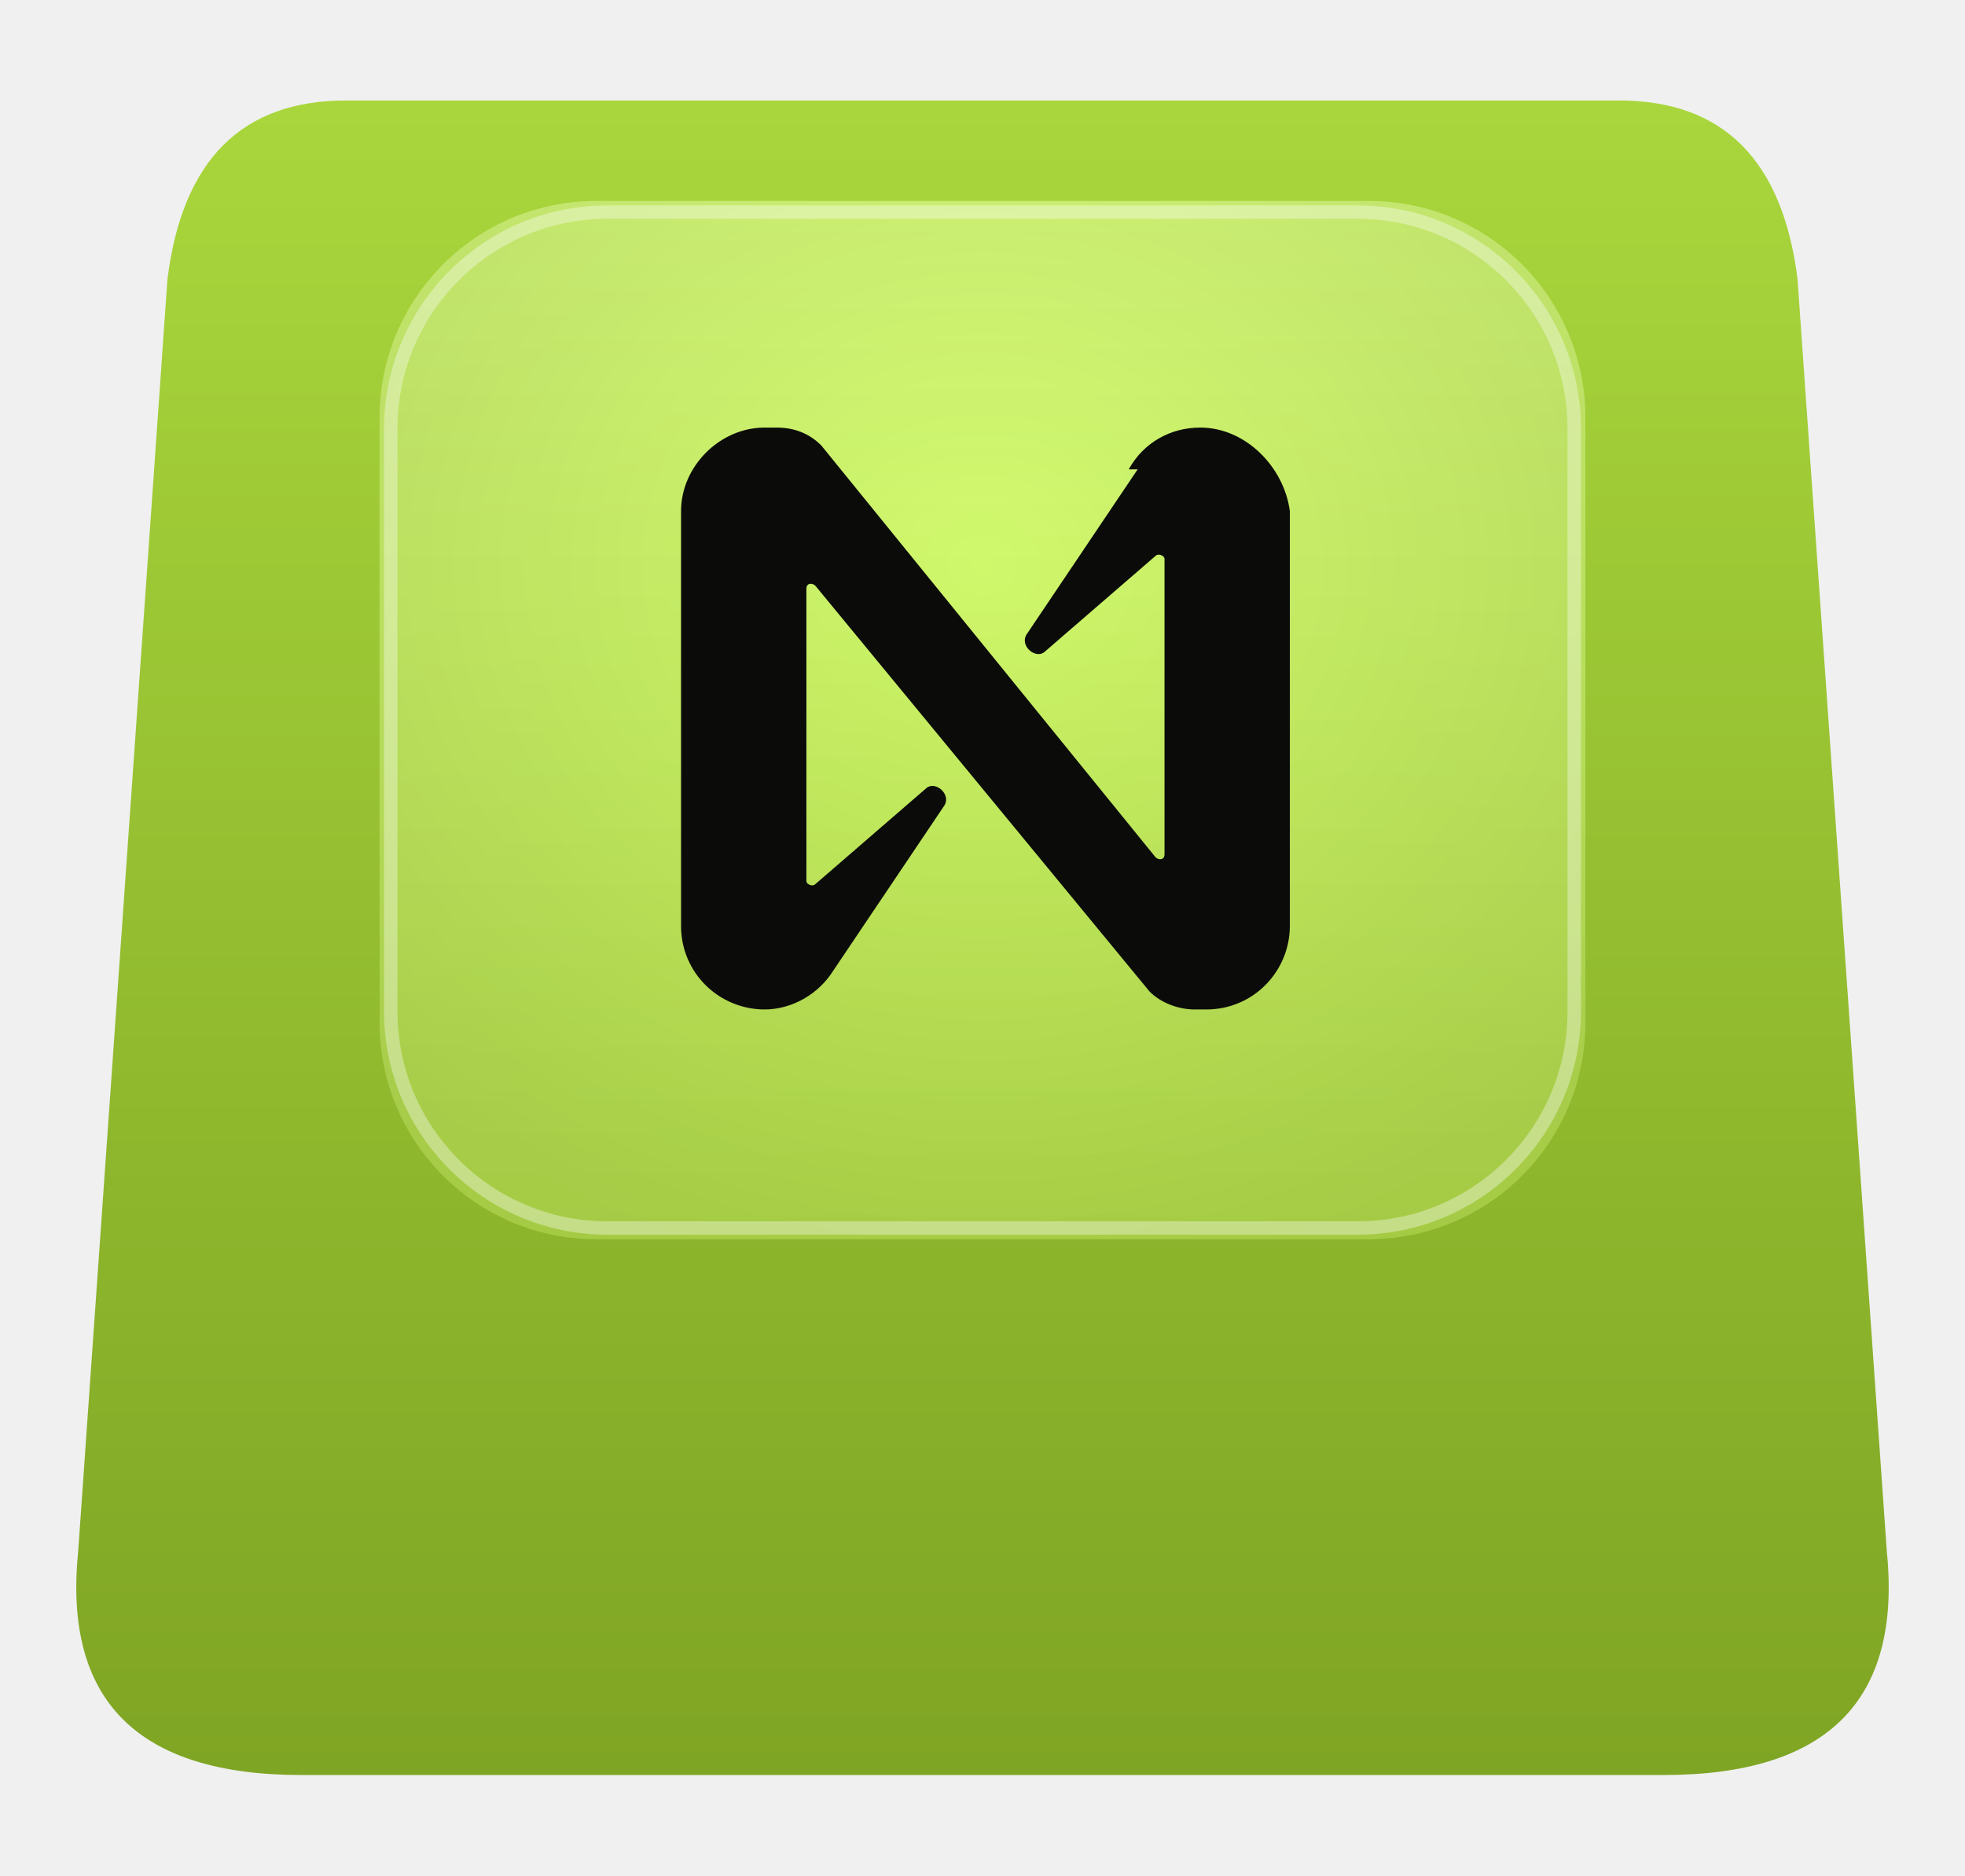
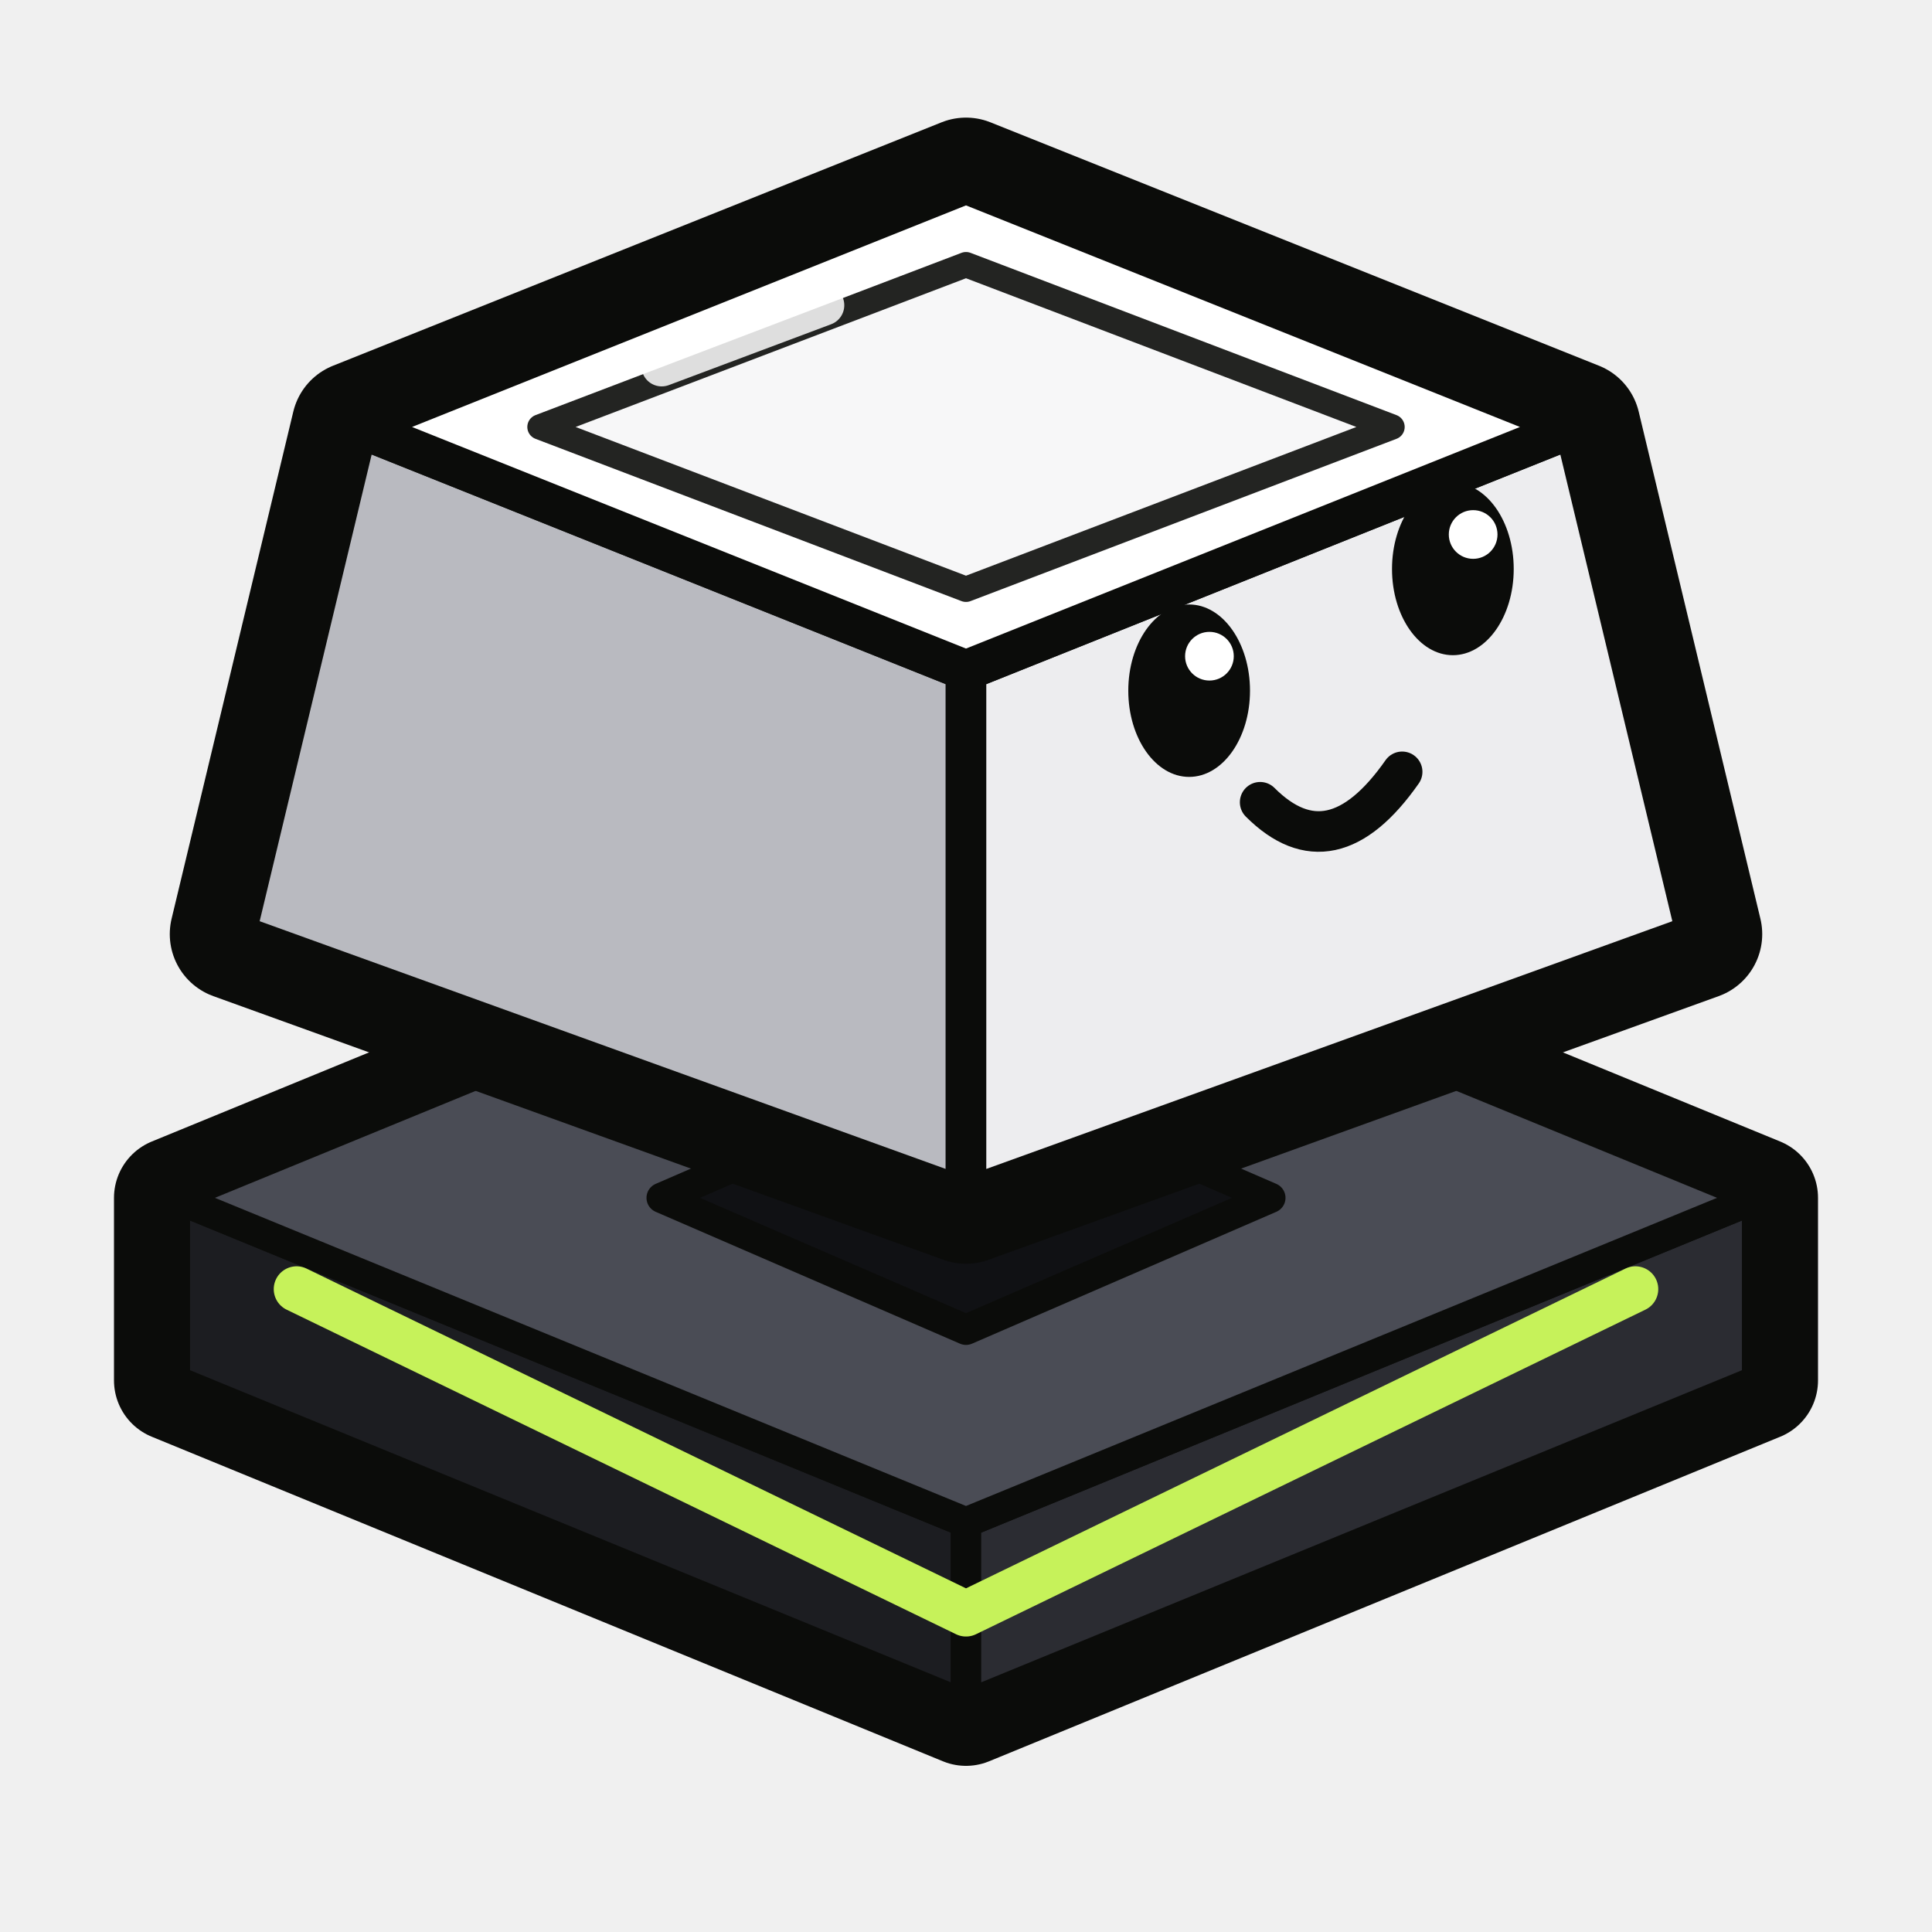
- <svg xmlns="http://www.w3.org/2000/svg" viewBox="12 22 176 168">
-   <defs>
-     <linearGradient id="t" x1="0" y1="0" x2="0" y2="1">
-       <stop offset="0" stop-color="#d9ff7a" />
-       <stop offset="1" stop-color="#c0ec50" />
-     </linearGradient>
-     <linearGradient id="s" x1="0" y1="0" x2="0" y2="1">
-       <stop offset="0" stop-color="#a9d63c" />
-       <stop offset="1" stop-color="#7fa524" />
-     </linearGradient>
-     <radialGradient id="d" cx=".5" cy=".35" r=".7">
-       <stop offset="0" stop-color="#000" stop-opacity="0" />
-       <stop offset="1" stop-color="#000" stop-opacity=".14" />
-     </radialGradient>
-   </defs>
-   <path d="M43 31H157Q171 31 173 47L181 161Q183 181 161 181H39Q17 181 19 161L27 47Q29 31 43 31Z" fill="url(#s)" />
-   <rect x="46" y="40" width="108" height="93" rx="19.4" fill="url(#t)" />
-   <rect x="46" y="40" width="108" height="93" rx="19.4" fill="url(#d)" />
-   <rect x="47" y="41" width="106" height="91" rx="19.4" fill="none" stroke="#fff" stroke-opacity=".35" stroke-width="1.2" />
-   <path transform="translate(73 60.3) scale(2.673)" fill="#0b0c0a" d="M15.3 1.4 11.6 6.9c-.3.4.3.9.6.6l3.7-3.2c.1-.1.3 0 .3.1v9.9c0 .2-.2.2-.3.1L4.7.6C4.3.2 3.8 0 3.2 0h-.4C1.3 0 0 1.3 0 2.8v13.9c0 1.6 1.3 2.8 2.8 2.8.9 0 1.8-.5 2.3-1.3l3.7-5.5c.3-.4-.3-.9-.6-.6l-3.7 3.2c-.1.1-.3 0-.3-.1V5.4c0-.2.2-.2.3-.1l11.2 13.6c.4.4 1 .6 1.5.6h.4c1.6 0 2.8-1.3 2.8-2.8V2.8C20.2 1.3 18.9 0 17.4 0c-1 0-1.9.5-2.4 1.4z" />
+ <svg xmlns="http://www.w3.org/2000/svg" viewBox="40 52 160 160">
+   <g transform="translate(120 126) scale(0.84) translate(-120 -146)">
+     <path d="M120.0 144.0 L198.0 176.0 L198.0 194.0 L120.0 226.0 L42.0 194.0 L42.0 176.0 Z" fill="#0B0C0A" stroke="#0B0C0A" stroke-width="12" stroke-linejoin="round" />
+     <path d="M42.0 176.0 L120.0 208.0 L120.0 226.0 L42.0 194.0 Z" fill="#1C1D21" stroke="#0B0C0A" stroke-width="3" stroke-linejoin="round" />
+     <path d="M120.0 208.0 L198.0 176.0 L198.0 194.0 L120.0 226.0 Z" fill="#2B2C32" stroke="#0B0C0A" stroke-width="3" stroke-linejoin="round" />
+     <path d="M120.0 144.0 L198.0 176.0 L120.0 208.0 L42.0 176.0 Z" fill="#4A4C55" stroke="#0B0C0A" stroke-width="3" stroke-linejoin="round" />
+     <path d="M120.0 163.0 L150.0 176.0 L120.0 189.0 L90.0 176.0 Z" fill="#101114" stroke="#0B0C0A" stroke-width="3" stroke-linejoin="round" />
+     <path d="M54 185 L120 217 L186 185" fill="none" stroke="#C6F25A" stroke-width="4.5" stroke-linecap="round" stroke-linejoin="round" />
+     <g fill="#C6F25A" stroke="#0B0C0A" stroke-width="3" stroke-linejoin="round">
+       <rect x="114" y="148" width="12" height="30" rx="3" />
+       <rect x="105" y="151" width="30" height="9" rx="3" />
+     </g>
+     <path d="M120.0 76.0 L180.0 100.0 L192.0 150.0 L120.0 176.0 L48.0 150.0 L60.0 100.0 Z" fill="#0B0C0A" stroke="#0B0C0A" stroke-width="13" stroke-linejoin="round" />
+     <path d="M60.0 100.0 L120.0 124.0 L120.0 176.0 L48.0 150.0 Z" fill="#B9BAC0" stroke="#0B0C0A" stroke-width="4" stroke-linejoin="round" />
+     <path d="M120.0 124.0 L180.0 100.0 L192.0 150.0 L120.0 176.0 Z" fill="#EDEDEF" stroke="#0B0C0A" stroke-width="4" stroke-linejoin="round" />
+     <path d="M120.0 76.0 L180.0 100.0 L120.0 124.0 L60.0 100.0 Z" fill="#FFFFFF" stroke="#0B0C0A" stroke-width="4" stroke-linejoin="round" />
+     <path d="M120.0 84.0 L162.0 100.0 L120.0 116.0 L78.0 100.0 Z" fill="#F6F6F7" stroke="#0B0C0A" stroke-width="2.5" stroke-linejoin="round" opacity=".9" />
+     <path d="M90 94 L106 88" stroke="#fff" stroke-width="4" stroke-linecap="round" opacity=".85" />
+     <ellipse cx="142" cy="126" rx="6" ry="8.5" fill="#0B0C0A" />
+     <circle cx="144" cy="122.6" r="2.4" fill="#fff" />
+     <ellipse cx="168" cy="114" rx="6" ry="8.5" fill="#0B0C0A" />
+     <circle cx="170" cy="110.6" r="2.4" fill="#fff" />
+     <path d="M149 137 q7 7 14 -3" fill="none" stroke="#0B0C0A" stroke-width="4" stroke-linecap="round" />
+   </g>
</svg>
